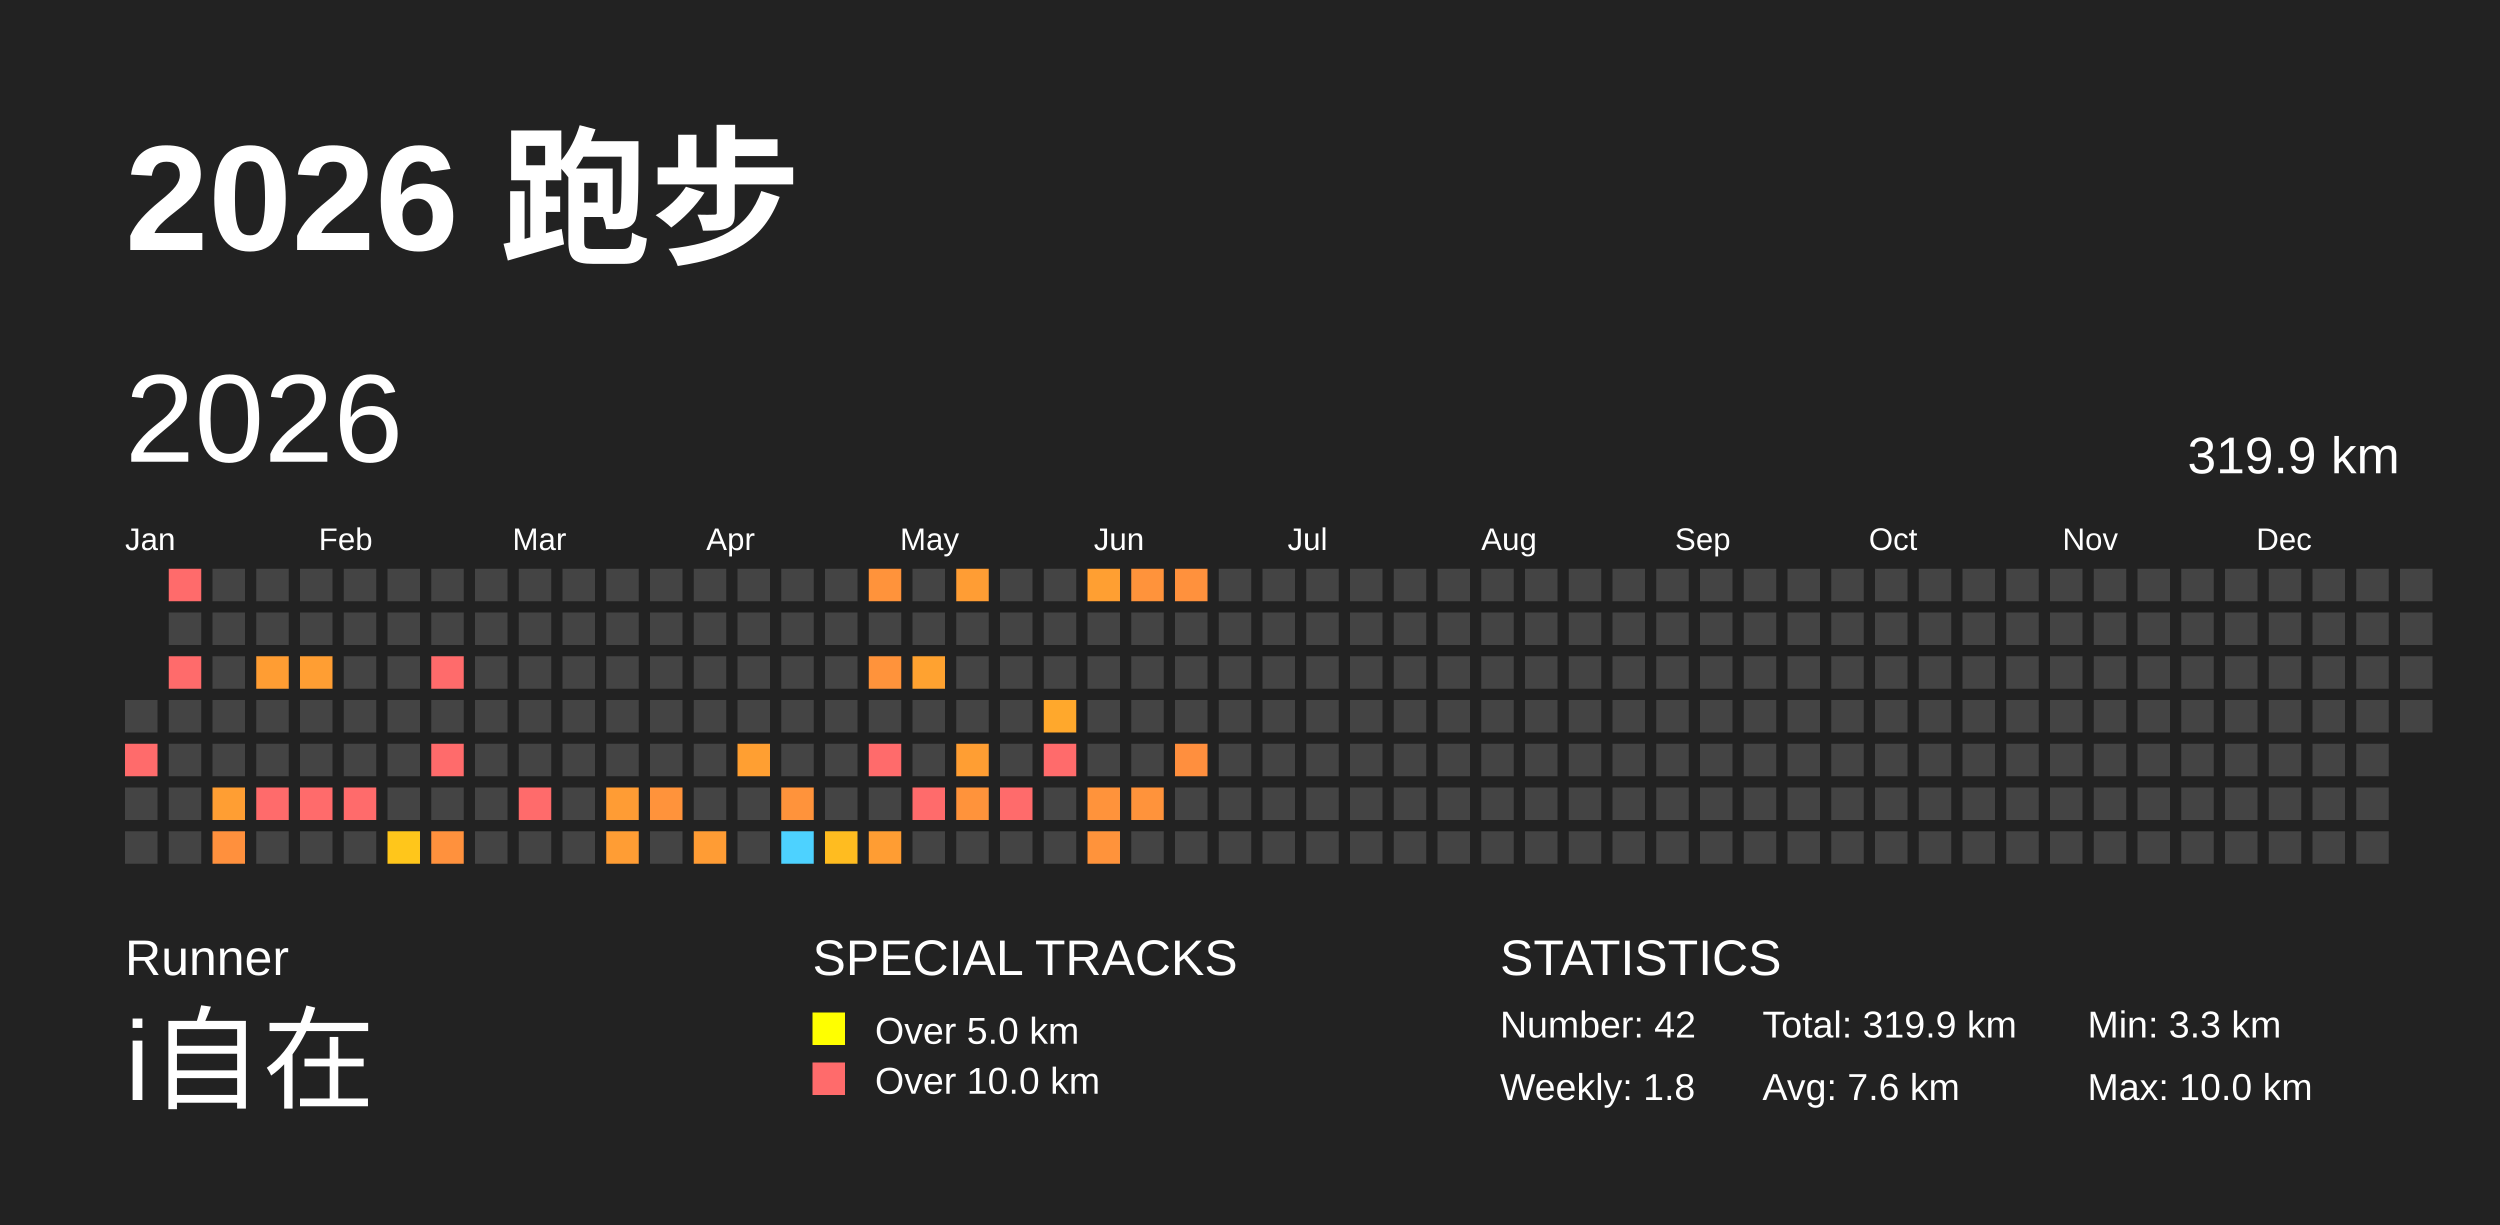
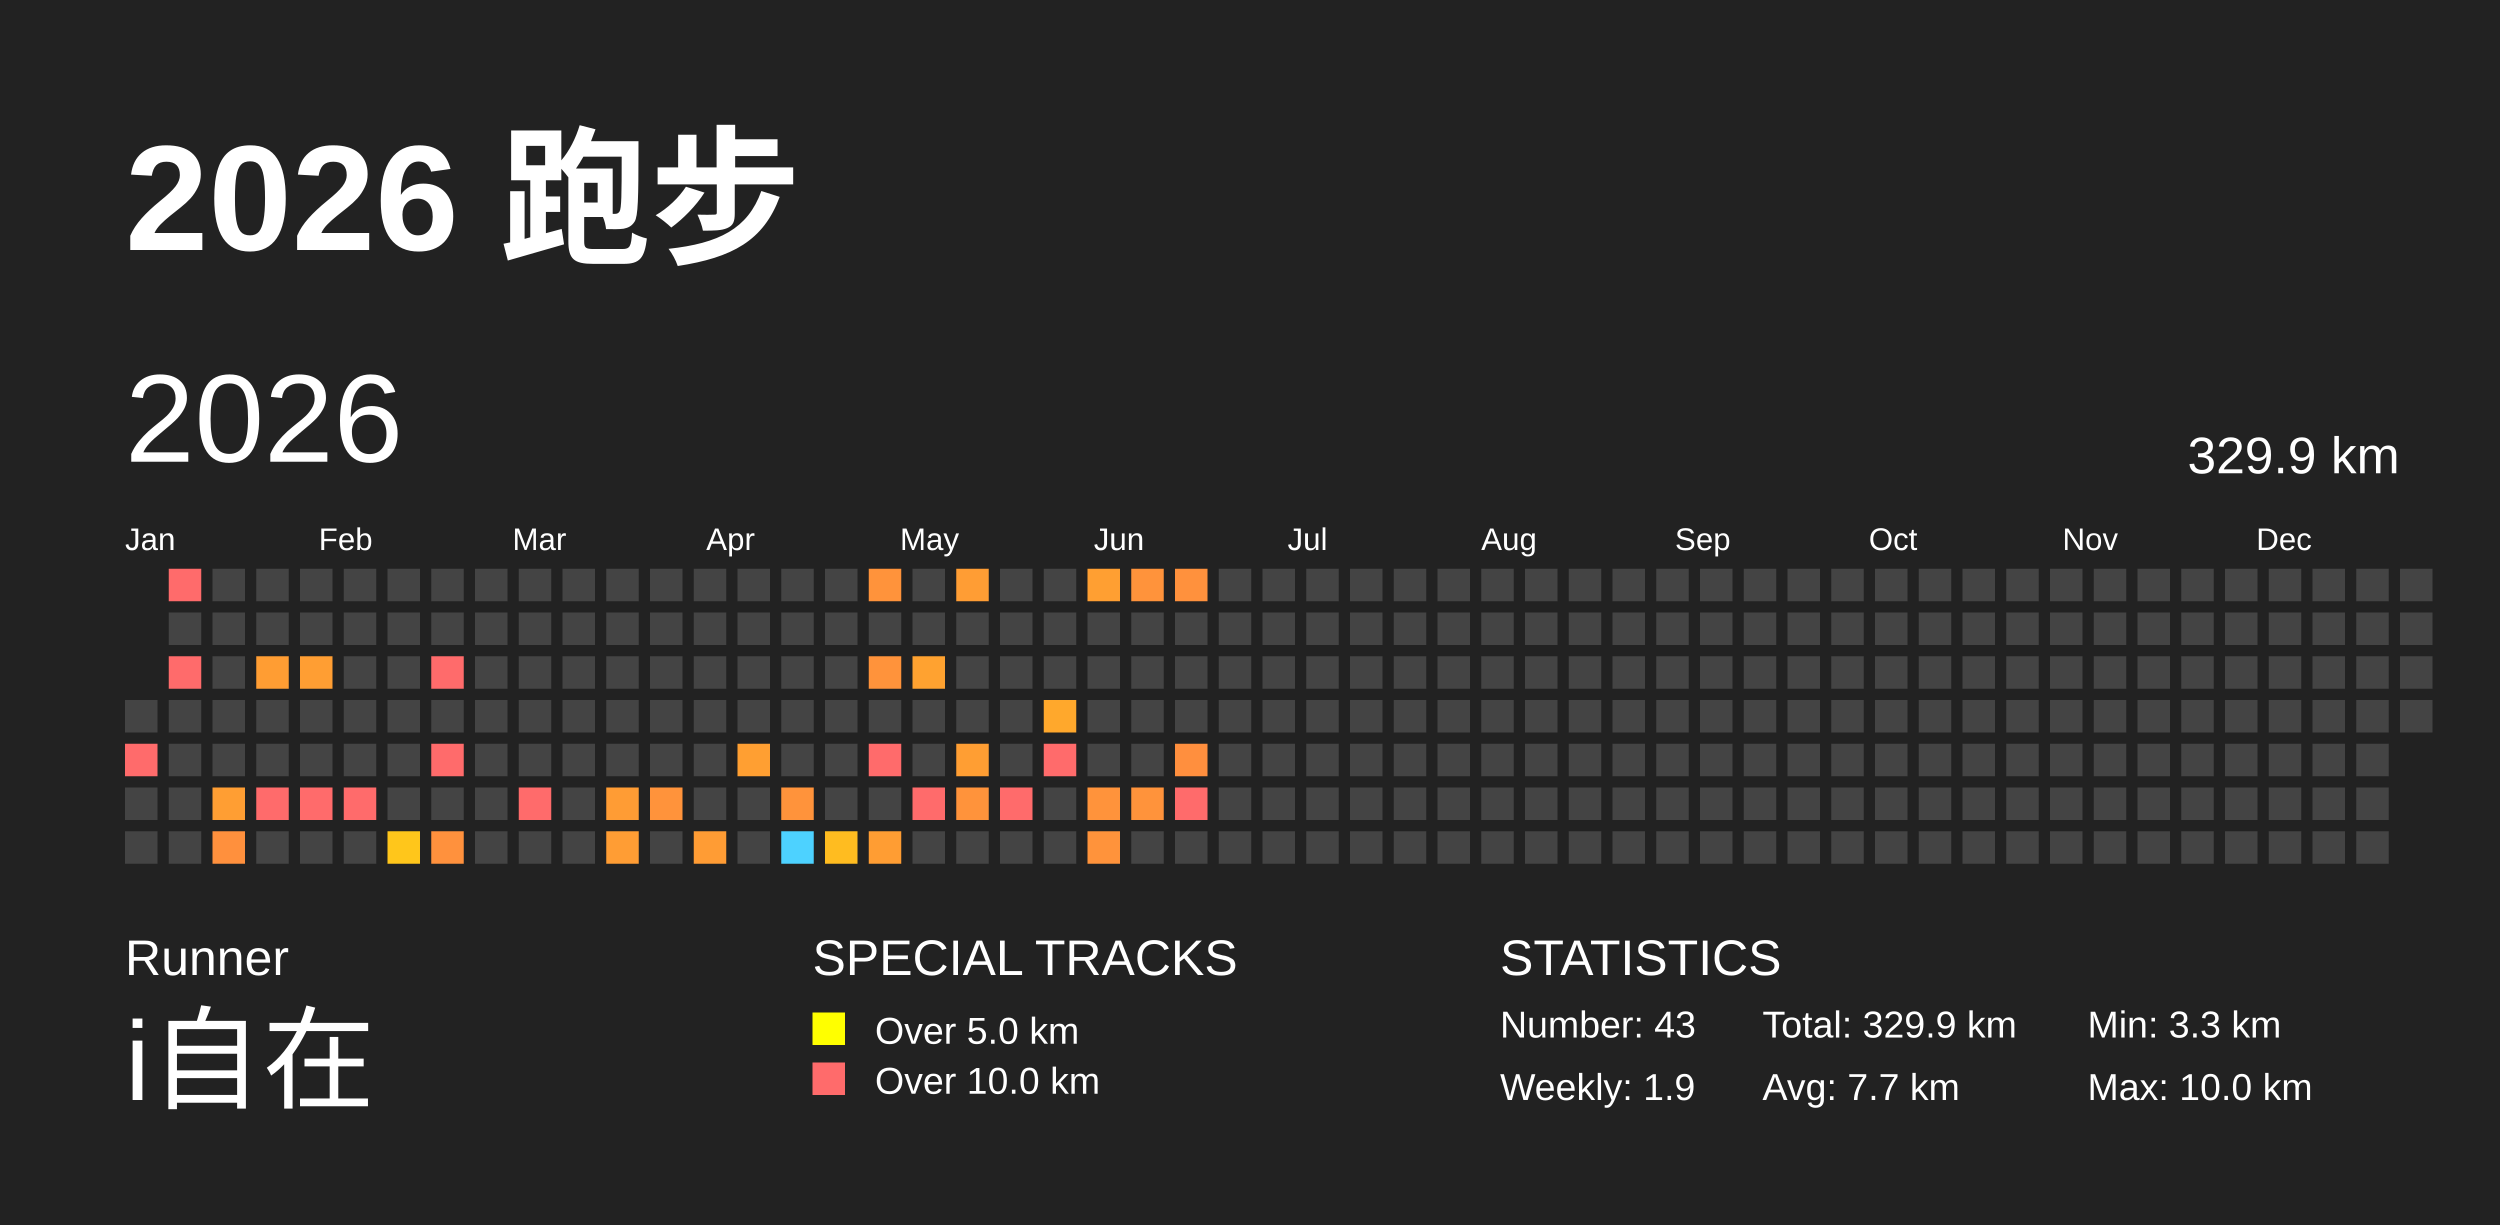
<svg xmlns="http://www.w3.org/2000/svg" baseProfile="full" height="98mm" version="1.1" viewBox="0,0,200,98" width="200mm">
  <defs />
  <rect fill="#222222" height="98" width="200" x="0" y="0" />
  <text fill="#FFFFFF" style="font-size:12px; font-family:Arial; font-weight:bold;" x="10" y="20">2026 跑步</text>
  <text fill="#FFFFFF" style="font-size:4px; font-family:Arial" x="10" y="78">Runner</text>
  <text fill="#FFFFFF" style="font-size:9px; font-family:Arial" x="10" y="88">i自在</text>
  <text fill="#FFFFFF" style="font-size:4px; font-family:Arial" x="65" y="78">SPECIAL TRACKS</text>
  <rect fill="#FFFF00" height="2.6" width="2.6" x="65" y="81" />
  <text fill="#FFFFFF" style="font-size:3px; font-family:Arial" x="70" y="83.5">Over 5.0 km</text>
  <rect fill="#FF6B6B" height="2.6" width="2.6" x="65" y="85" />
  <text fill="#FFFFFF" style="font-size:3px; font-family:Arial" x="70" y="87.5">Over 10.0 km</text>
  <text fill="#FFFFFF" style="font-size:4px; font-family:Arial" x="120" y="78">STATISTICS</text>
-   <text fill="#FFFFFF" style="font-size:3px; font-family:Arial" x="120" y="83">Number: 42</text>
-   <text fill="#FFFFFF" style="font-size:3px; font-family:Arial" x="120" y="88">Weekly: 1.8</text>
-   <text fill="#FFFFFF" style="font-size:3px; font-family:Arial" x="141" y="83">Total: 319.9 km</text>
-   <text fill="#FFFFFF" style="font-size:3px; font-family:Arial" x="141" y="88">Avg: 7.6 km</text>
+   <text fill="#FFFFFF" style="font-size:3px; font-family:Arial" x="120" y="83">Number: 43</text>
+   <text fill="#FFFFFF" style="font-size:3px; font-family:Arial" x="120" y="88">Weekly: 1.9</text>
+   <text fill="#FFFFFF" style="font-size:3px; font-family:Arial" x="141" y="83">Total: 329.9 km</text>
+   <text fill="#FFFFFF" style="font-size:3px; font-family:Arial" x="141" y="88">Avg: 7.7 km</text>
  <text fill="#FFFFFF" style="font-size:3px; font-family:Arial" x="167" y="83">Min: 3.3 km</text>
  <text fill="#FFFFFF" style="font-size:3px; font-family:Arial" x="167" y="88">Max: 10.0 km</text>
  <text dominant-baseline="hanging" fill="#FFFFFF" style="font-size:10.0px; font-family:Arial;" x="10" y="30">2026</text>
-   <text dominant-baseline="hanging" fill="#FFFFFF" style="font-size:4.125px; font-family:Arial;" x="175" y="35">319.9 km</text>
+   <text dominant-baseline="hanging" fill="#FFFFFF" style="font-size:4.125px; font-family:Arial;" x="175" y="35">329.9 km</text>
  <text fill="#FFFFFF" style="font-size:2.5px; font-family:Arial" x="10.0" y="44">Jan</text>
  <text fill="#FFFFFF" style="font-size:2.5px; font-family:Arial" x="25.5" y="44">Feb</text>
  <text fill="#FFFFFF" style="font-size:2.5px; font-family:Arial" x="41.0" y="44">Mar</text>
  <text fill="#FFFFFF" style="font-size:2.5px; font-family:Arial" x="56.5" y="44">Apr</text>
  <text fill="#FFFFFF" style="font-size:2.5px; font-family:Arial" x="72.0" y="44">May</text>
  <text fill="#FFFFFF" style="font-size:2.5px; font-family:Arial" x="87.5" y="44">Jun</text>
  <text fill="#FFFFFF" style="font-size:2.5px; font-family:Arial" x="103.0" y="44">Jul</text>
  <text fill="#FFFFFF" style="font-size:2.5px; font-family:Arial" x="118.5" y="44">Aug</text>
  <text fill="#FFFFFF" style="font-size:2.5px; font-family:Arial" x="134.0" y="44">Sep</text>
  <text fill="#FFFFFF" style="font-size:2.5px; font-family:Arial" x="149.5" y="44">Oct</text>
  <text fill="#FFFFFF" style="font-size:2.5px; font-family:Arial" x="165.0" y="44">Nov</text>
  <text fill="#FFFFFF" style="font-size:2.5px; font-family:Arial" x="180.5" y="44">Dec</text>
  <rect fill="#444444" height="2.6" width="2.6" x="10.0" y="56.0" />
  <rect fill="#FF6B6B" height="2.6" width="2.6" x="10.0" y="59.5" />
  <rect fill="#444444" height="2.6" width="2.6" x="10.0" y="63.0" />
  <rect fill="#444444" height="2.6" width="2.6" x="10.0" y="66.5" />
  <rect fill="#FF6B6B" height="2.6" width="2.6" x="13.5" y="45.5" />
  <rect fill="#444444" height="2.6" width="2.6" x="13.5" y="49.0" />
  <rect fill="#FF6B6B" height="2.6" width="2.6" x="13.5" y="52.5" />
  <rect fill="#444444" height="2.6" width="2.6" x="13.5" y="56.0" />
  <rect fill="#444444" height="2.6" width="2.6" x="13.5" y="59.5" />
  <rect fill="#444444" height="2.6" width="2.6" x="13.5" y="63.0" />
  <rect fill="#444444" height="2.6" width="2.6" x="13.5" y="66.5" />
  <rect fill="#444444" height="2.6" width="2.6" x="17.0" y="45.5" />
  <rect fill="#444444" height="2.6" width="2.6" x="17.0" y="49.0" />
  <rect fill="#444444" height="2.6" width="2.6" x="17.0" y="52.5" />
  <rect fill="#444444" height="2.6" width="2.6" x="17.0" y="56.0" />
  <rect fill="#444444" height="2.6" width="2.6" x="17.0" y="59.5" />
  <rect fill="#ff9e33" height="2.6" width="2.6" x="17.0" y="63.0" />
  <rect fill="#ff903d" height="2.6" width="2.6" x="17.0" y="66.5" />
  <rect fill="#444444" height="2.6" width="2.6" x="20.5" y="45.5" />
  <rect fill="#444444" height="2.6" width="2.6" x="20.5" y="49.0" />
  <rect fill="#ff9d33" height="2.6" width="2.6" x="20.5" y="52.5" />
  <rect fill="#444444" height="2.6" width="2.6" x="20.5" y="56.0" />
  <rect fill="#444444" height="2.6" width="2.6" x="20.5" y="59.5" />
  <rect fill="#FF6B6B" height="2.6" width="2.6" x="20.5" y="63.0" />
  <rect fill="#444444" height="2.6" width="2.6" x="20.5" y="66.5" />
  <rect fill="#444444" height="2.6" width="2.6" x="24.0" y="45.5" />
  <rect fill="#444444" height="2.6" width="2.6" x="24.0" y="49.0" />
  <rect fill="#ff9e33" height="2.6" width="2.6" x="24.0" y="52.5" />
  <rect fill="#444444" height="2.6" width="2.6" x="24.0" y="56.0" />
  <rect fill="#444444" height="2.6" width="2.6" x="24.0" y="59.5" />
  <rect fill="#FF6B6B" height="2.6" width="2.6" x="24.0" y="63.0" />
  <rect fill="#444444" height="2.6" width="2.6" x="24.0" y="66.5" />
  <rect fill="#444444" height="2.6" width="2.6" x="27.5" y="45.5" />
  <rect fill="#444444" height="2.6" width="2.6" x="27.5" y="49.0" />
  <rect fill="#444444" height="2.6" width="2.6" x="27.5" y="52.5" />
  <rect fill="#444444" height="2.6" width="2.6" x="27.5" y="56.0" />
  <rect fill="#444444" height="2.6" width="2.6" x="27.5" y="59.5" />
  <rect fill="#FF6B6B" height="2.6" width="2.6" x="27.5" y="63.0" />
  <rect fill="#444444" height="2.6" width="2.6" x="27.5" y="66.5" />
  <rect fill="#444444" height="2.6" width="2.6" x="31.0" y="45.5" />
  <rect fill="#444444" height="2.6" width="2.6" x="31.0" y="49.0" />
  <rect fill="#444444" height="2.6" width="2.6" x="31.0" y="52.5" />
  <rect fill="#444444" height="2.6" width="2.6" x="31.0" y="56.0" />
  <rect fill="#444444" height="2.6" width="2.6" x="31.0" y="59.5" />
  <rect fill="#444444" height="2.6" width="2.6" x="31.0" y="63.0" />
  <rect fill="#ffc61b" height="2.6" width="2.6" x="31.0" y="66.5" />
  <rect fill="#444444" height="2.6" width="2.6" x="34.5" y="45.5" />
  <rect fill="#444444" height="2.6" width="2.6" x="34.5" y="49.0" />
  <rect fill="#FF6B6B" height="2.6" width="2.6" x="34.5" y="52.5" />
  <rect fill="#444444" height="2.6" width="2.6" x="34.5" y="56.0" />
  <rect fill="#FF6B6B" height="2.6" width="2.6" x="34.5" y="59.5" />
  <rect fill="#444444" height="2.6" width="2.6" x="34.5" y="63.0" />
  <rect fill="#ff913d" height="2.6" width="2.6" x="34.5" y="66.5" />
  <rect fill="#444444" height="2.6" width="2.6" x="38.0" y="45.5" />
  <rect fill="#444444" height="2.6" width="2.6" x="38.0" y="49.0" />
  <rect fill="#444444" height="2.6" width="2.6" x="38.0" y="52.5" />
  <rect fill="#444444" height="2.6" width="2.6" x="38.0" y="56.0" />
  <rect fill="#444444" height="2.6" width="2.6" x="38.0" y="59.5" />
  <rect fill="#444444" height="2.6" width="2.6" x="38.0" y="63.0" />
  <rect fill="#444444" height="2.6" width="2.6" x="38.0" y="66.5" />
  <rect fill="#444444" height="2.6" width="2.6" x="41.5" y="45.5" />
  <rect fill="#444444" height="2.6" width="2.6" x="41.5" y="49.0" />
  <rect fill="#444444" height="2.6" width="2.6" x="41.5" y="52.5" />
  <rect fill="#444444" height="2.6" width="2.6" x="41.5" y="56.0" />
  <rect fill="#444444" height="2.6" width="2.6" x="41.5" y="59.5" />
  <rect fill="#FF6B6B" height="2.6" width="2.6" x="41.5" y="63.0" />
  <rect fill="#444444" height="2.6" width="2.6" x="41.5" y="66.5" />
  <rect fill="#444444" height="2.6" width="2.6" x="45.0" y="45.5" />
  <rect fill="#444444" height="2.6" width="2.6" x="45.0" y="49.0" />
  <rect fill="#444444" height="2.6" width="2.6" x="45.0" y="52.5" />
  <rect fill="#444444" height="2.6" width="2.6" x="45.0" y="56.0" />
  <rect fill="#444444" height="2.6" width="2.6" x="45.0" y="59.5" />
  <rect fill="#444444" height="2.6" width="2.6" x="45.0" y="63.0" />
  <rect fill="#444444" height="2.6" width="2.6" x="45.0" y="66.5" />
  <rect fill="#444444" height="2.6" width="2.6" x="48.5" y="45.5" />
  <rect fill="#444444" height="2.6" width="2.6" x="48.5" y="49.0" />
  <rect fill="#444444" height="2.6" width="2.6" x="48.5" y="52.5" />
  <rect fill="#444444" height="2.6" width="2.6" x="48.5" y="56.0" />
  <rect fill="#444444" height="2.6" width="2.6" x="48.5" y="59.5" />
  <rect fill="#ff9c34" height="2.6" width="2.6" x="48.5" y="63.0" />
  <rect fill="#ff9d34" height="2.6" width="2.6" x="48.5" y="66.5" />
  <rect fill="#444444" height="2.6" width="2.6" x="52.0" y="45.5" />
  <rect fill="#444444" height="2.6" width="2.6" x="52.0" y="49.0" />
  <rect fill="#444444" height="2.6" width="2.6" x="52.0" y="52.5" />
  <rect fill="#444444" height="2.6" width="2.6" x="52.0" y="56.0" />
  <rect fill="#444444" height="2.6" width="2.6" x="52.0" y="59.5" />
  <rect fill="#ff933b" height="2.6" width="2.6" x="52.0" y="63.0" />
  <rect fill="#444444" height="2.6" width="2.6" x="52.0" y="66.5" />
  <rect fill="#444444" height="2.6" width="2.6" x="55.5" y="45.5" />
  <rect fill="#444444" height="2.6" width="2.6" x="55.5" y="49.0" />
  <rect fill="#444444" height="2.6" width="2.6" x="55.5" y="52.5" />
  <rect fill="#444444" height="2.6" width="2.6" x="55.5" y="56.0" />
  <rect fill="#444444" height="2.6" width="2.6" x="55.5" y="59.5" />
  <rect fill="#444444" height="2.6" width="2.6" x="55.5" y="63.0" />
  <rect fill="#ff9c34" height="2.6" width="2.6" x="55.5" y="66.5" />
  <rect fill="#444444" height="2.6" width="2.6" x="59.0" y="45.5" />
  <rect fill="#444444" height="2.6" width="2.6" x="59.0" y="49.0" />
  <rect fill="#444444" height="2.6" width="2.6" x="59.0" y="52.5" />
  <rect fill="#444444" height="2.6" width="2.6" x="59.0" y="56.0" />
  <rect fill="#ff9f32" height="2.6" width="2.6" x="59.0" y="59.5" />
  <rect fill="#444444" height="2.6" width="2.6" x="59.0" y="63.0" />
  <rect fill="#444444" height="2.6" width="2.6" x="59.0" y="66.5" />
  <rect fill="#444444" height="2.6" width="2.6" x="62.5" y="45.5" />
  <rect fill="#444444" height="2.6" width="2.6" x="62.5" y="49.0" />
  <rect fill="#444444" height="2.6" width="2.6" x="62.5" y="52.5" />
  <rect fill="#444444" height="2.6" width="2.6" x="62.5" y="56.0" />
  <rect fill="#444444" height="2.6" width="2.6" x="62.5" y="59.5" />
  <rect fill="#ff933b" height="2.6" width="2.6" x="62.5" y="63.0" />
  <rect fill="#4dd2ff" height="2.6" width="2.6" x="62.5" y="66.5" />
  <rect fill="#444444" height="2.6" width="2.6" x="66.0" y="45.5" />
  <rect fill="#444444" height="2.6" width="2.6" x="66.0" y="49.0" />
  <rect fill="#444444" height="2.6" width="2.6" x="66.0" y="52.5" />
  <rect fill="#444444" height="2.6" width="2.6" x="66.0" y="56.0" />
  <rect fill="#444444" height="2.6" width="2.6" x="66.0" y="59.5" />
  <rect fill="#444444" height="2.6" width="2.6" x="66.0" y="63.0" />
  <rect fill="#ffbc20" height="2.6" width="2.6" x="66.0" y="66.5" />
  <rect fill="#ff933b" height="2.6" width="2.6" x="69.5" y="45.5" />
  <rect fill="#444444" height="2.6" width="2.6" x="69.5" y="49.0" />
  <rect fill="#ff933b" height="2.6" width="2.6" x="69.5" y="52.5" />
  <rect fill="#444444" height="2.6" width="2.6" x="69.5" y="56.0" />
  <rect fill="#FF6B6B" height="2.6" width="2.6" x="69.5" y="59.5" />
  <rect fill="#444444" height="2.6" width="2.6" x="69.5" y="63.0" />
  <rect fill="#ff9d33" height="2.6" width="2.6" x="69.5" y="66.5" />
  <rect fill="#444444" height="2.6" width="2.6" x="73.0" y="45.5" />
  <rect fill="#444444" height="2.6" width="2.6" x="73.0" y="49.0" />
  <rect fill="#ffa230" height="2.6" width="2.6" x="73.0" y="52.5" />
  <rect fill="#444444" height="2.6" width="2.6" x="73.0" y="56.0" />
  <rect fill="#444444" height="2.6" width="2.6" x="73.0" y="59.5" />
  <rect fill="#FF6B6B" height="2.6" width="2.6" x="73.0" y="63.0" />
  <rect fill="#444444" height="2.6" width="2.6" x="73.0" y="66.5" />
  <rect fill="#ff9d34" height="2.6" width="2.6" x="76.5" y="45.5" />
  <rect fill="#444444" height="2.6" width="2.6" x="76.5" y="49.0" />
  <rect fill="#444444" height="2.6" width="2.6" x="76.5" y="52.5" />
  <rect fill="#444444" height="2.6" width="2.6" x="76.5" y="56.0" />
  <rect fill="#ff9e33" height="2.6" width="2.6" x="76.5" y="59.5" />
  <rect fill="#ff933b" height="2.6" width="2.6" x="76.5" y="63.0" />
  <rect fill="#444444" height="2.6" width="2.6" x="76.5" y="66.5" />
  <rect fill="#444444" height="2.6" width="2.6" x="80.0" y="45.5" />
  <rect fill="#444444" height="2.6" width="2.6" x="80.0" y="49.0" />
  <rect fill="#444444" height="2.6" width="2.6" x="80.0" y="52.5" />
  <rect fill="#444444" height="2.6" width="2.6" x="80.0" y="56.0" />
  <rect fill="#444444" height="2.6" width="2.6" x="80.0" y="59.5" />
  <rect fill="#FF6B6B" height="2.6" width="2.6" x="80.0" y="63.0" />
  <rect fill="#444444" height="2.6" width="2.6" x="80.0" y="66.5" />
  <rect fill="#444444" height="2.6" width="2.6" x="83.5" y="45.5" />
  <rect fill="#444444" height="2.6" width="2.6" x="83.5" y="49.0" />
  <rect fill="#444444" height="2.6" width="2.6" x="83.5" y="52.5" />
  <rect fill="#ffa82c" height="2.6" width="2.6" x="83.5" y="56.0" />
  <rect fill="#FF6B6B" height="2.6" width="2.6" x="83.5" y="59.5" />
  <rect fill="#444444" height="2.6" width="2.6" x="83.5" y="63.0" />
  <rect fill="#444444" height="2.6" width="2.6" x="83.5" y="66.5" />
  <rect fill="#ff9f32" height="2.6" width="2.6" x="87.0" y="45.5" />
  <rect fill="#444444" height="2.6" width="2.6" x="87.0" y="49.0" />
  <rect fill="#444444" height="2.6" width="2.6" x="87.0" y="52.5" />
  <rect fill="#444444" height="2.6" width="2.6" x="87.0" y="56.0" />
  <rect fill="#444444" height="2.6" width="2.6" x="87.0" y="59.5" />
  <rect fill="#ff933b" height="2.6" width="2.6" x="87.0" y="63.0" />
  <rect fill="#ff933b" height="2.6" width="2.6" x="87.0" y="66.5" />
  <rect fill="#ff933b" height="2.6" width="2.6" x="90.5" y="45.5" />
  <rect fill="#444444" height="2.6" width="2.6" x="90.5" y="49.0" />
  <rect fill="#444444" height="2.6" width="2.6" x="90.5" y="52.5" />
  <rect fill="#444444" height="2.6" width="2.6" x="90.5" y="56.0" />
  <rect fill="#444444" height="2.6" width="2.6" x="90.5" y="59.5" />
  <rect fill="#ff933b" height="2.6" width="2.6" x="90.5" y="63.0" />
  <rect fill="#444444" height="2.6" width="2.6" x="90.5" y="66.5" />
  <rect fill="#ff913d" height="2.6" width="2.6" x="94.0" y="45.5" />
  <rect fill="#444444" height="2.6" width="2.6" x="94.0" y="49.0" />
  <rect fill="#444444" height="2.6" width="2.6" x="94.0" y="52.5" />
  <rect fill="#444444" height="2.6" width="2.6" x="94.0" y="56.0" />
  <rect fill="#ff8f3e" height="2.6" width="2.6" x="94.0" y="59.5" />
-   <rect fill="#444444" height="2.6" width="2.6" x="94.0" y="63.0" />
+   <rect fill="#FF6B6B" height="2.6" width="2.6" x="94.0" y="63.0" />
  <rect fill="#444444" height="2.6" width="2.6" x="94.0" y="66.5" />
  <rect fill="#444444" height="2.6" width="2.6" x="97.5" y="45.5" />
  <rect fill="#444444" height="2.6" width="2.6" x="97.5" y="49.0" />
  <rect fill="#444444" height="2.6" width="2.6" x="97.5" y="52.5" />
  <rect fill="#444444" height="2.6" width="2.6" x="97.5" y="56.0" />
  <rect fill="#444444" height="2.6" width="2.6" x="97.5" y="59.5" />
  <rect fill="#444444" height="2.6" width="2.6" x="97.5" y="63.0" />
  <rect fill="#444444" height="2.6" width="2.6" x="97.5" y="66.5" />
  <rect fill="#444444" height="2.6" width="2.6" x="101.0" y="45.5" />
  <rect fill="#444444" height="2.6" width="2.6" x="101.0" y="49.0" />
  <rect fill="#444444" height="2.6" width="2.6" x="101.0" y="52.5" />
  <rect fill="#444444" height="2.6" width="2.6" x="101.0" y="56.0" />
  <rect fill="#444444" height="2.6" width="2.6" x="101.0" y="59.5" />
  <rect fill="#444444" height="2.6" width="2.6" x="101.0" y="63.0" />
  <rect fill="#444444" height="2.6" width="2.6" x="101.0" y="66.5" />
  <rect fill="#444444" height="2.6" width="2.6" x="104.5" y="45.5" />
  <rect fill="#444444" height="2.6" width="2.6" x="104.5" y="49.0" />
  <rect fill="#444444" height="2.6" width="2.6" x="104.5" y="52.5" />
  <rect fill="#444444" height="2.6" width="2.6" x="104.5" y="56.0" />
  <rect fill="#444444" height="2.6" width="2.6" x="104.5" y="59.5" />
  <rect fill="#444444" height="2.6" width="2.6" x="104.5" y="63.0" />
  <rect fill="#444444" height="2.6" width="2.6" x="104.5" y="66.5" />
  <rect fill="#444444" height="2.6" width="2.6" x="108.0" y="45.5" />
  <rect fill="#444444" height="2.6" width="2.6" x="108.0" y="49.0" />
  <rect fill="#444444" height="2.6" width="2.6" x="108.0" y="52.5" />
  <rect fill="#444444" height="2.6" width="2.6" x="108.0" y="56.0" />
  <rect fill="#444444" height="2.6" width="2.6" x="108.0" y="59.5" />
  <rect fill="#444444" height="2.6" width="2.6" x="108.0" y="63.0" />
  <rect fill="#444444" height="2.6" width="2.6" x="108.0" y="66.5" />
  <rect fill="#444444" height="2.6" width="2.6" x="111.5" y="45.5" />
  <rect fill="#444444" height="2.6" width="2.6" x="111.5" y="49.0" />
  <rect fill="#444444" height="2.6" width="2.6" x="111.5" y="52.5" />
  <rect fill="#444444" height="2.6" width="2.6" x="111.5" y="56.0" />
  <rect fill="#444444" height="2.6" width="2.6" x="111.5" y="59.5" />
  <rect fill="#444444" height="2.6" width="2.6" x="111.5" y="63.0" />
  <rect fill="#444444" height="2.6" width="2.6" x="111.5" y="66.5" />
  <rect fill="#444444" height="2.6" width="2.6" x="115.0" y="45.5" />
  <rect fill="#444444" height="2.6" width="2.6" x="115.0" y="49.0" />
  <rect fill="#444444" height="2.6" width="2.6" x="115.0" y="52.5" />
  <rect fill="#444444" height="2.6" width="2.6" x="115.0" y="56.0" />
  <rect fill="#444444" height="2.6" width="2.6" x="115.0" y="59.5" />
  <rect fill="#444444" height="2.6" width="2.6" x="115.0" y="63.0" />
  <rect fill="#444444" height="2.6" width="2.6" x="115.0" y="66.5" />
  <rect fill="#444444" height="2.6" width="2.6" x="118.5" y="45.5" />
  <rect fill="#444444" height="2.6" width="2.6" x="118.5" y="49.0" />
  <rect fill="#444444" height="2.6" width="2.6" x="118.5" y="52.5" />
  <rect fill="#444444" height="2.6" width="2.6" x="118.5" y="56.0" />
  <rect fill="#444444" height="2.6" width="2.6" x="118.5" y="59.5" />
  <rect fill="#444444" height="2.6" width="2.6" x="118.5" y="63.0" />
  <rect fill="#444444" height="2.6" width="2.6" x="118.5" y="66.5" />
  <rect fill="#444444" height="2.6" width="2.6" x="122.0" y="45.5" />
  <rect fill="#444444" height="2.6" width="2.6" x="122.0" y="49.0" />
  <rect fill="#444444" height="2.6" width="2.6" x="122.0" y="52.5" />
  <rect fill="#444444" height="2.6" width="2.6" x="122.0" y="56.0" />
  <rect fill="#444444" height="2.6" width="2.6" x="122.0" y="59.5" />
  <rect fill="#444444" height="2.6" width="2.6" x="122.0" y="63.0" />
  <rect fill="#444444" height="2.6" width="2.6" x="122.0" y="66.5" />
  <rect fill="#444444" height="2.6" width="2.6" x="125.5" y="45.5" />
  <rect fill="#444444" height="2.6" width="2.6" x="125.5" y="49.0" />
  <rect fill="#444444" height="2.6" width="2.6" x="125.5" y="52.5" />
  <rect fill="#444444" height="2.6" width="2.6" x="125.5" y="56.0" />
  <rect fill="#444444" height="2.6" width="2.6" x="125.5" y="59.5" />
  <rect fill="#444444" height="2.6" width="2.6" x="125.5" y="63.0" />
  <rect fill="#444444" height="2.6" width="2.6" x="125.5" y="66.5" />
  <rect fill="#444444" height="2.6" width="2.6" x="129.0" y="45.5" />
  <rect fill="#444444" height="2.6" width="2.6" x="129.0" y="49.0" />
  <rect fill="#444444" height="2.6" width="2.6" x="129.0" y="52.5" />
  <rect fill="#444444" height="2.6" width="2.6" x="129.0" y="56.0" />
  <rect fill="#444444" height="2.6" width="2.6" x="129.0" y="59.5" />
  <rect fill="#444444" height="2.6" width="2.6" x="129.0" y="63.0" />
  <rect fill="#444444" height="2.6" width="2.6" x="129.0" y="66.5" />
  <rect fill="#444444" height="2.6" width="2.6" x="132.5" y="45.5" />
  <rect fill="#444444" height="2.6" width="2.6" x="132.5" y="49.0" />
  <rect fill="#444444" height="2.6" width="2.6" x="132.5" y="52.5" />
  <rect fill="#444444" height="2.6" width="2.6" x="132.5" y="56.0" />
  <rect fill="#444444" height="2.6" width="2.6" x="132.5" y="59.5" />
  <rect fill="#444444" height="2.6" width="2.6" x="132.5" y="63.0" />
  <rect fill="#444444" height="2.6" width="2.6" x="132.5" y="66.5" />
  <rect fill="#444444" height="2.6" width="2.6" x="136.0" y="45.5" />
  <rect fill="#444444" height="2.6" width="2.6" x="136.0" y="49.0" />
  <rect fill="#444444" height="2.6" width="2.6" x="136.0" y="52.5" />
  <rect fill="#444444" height="2.6" width="2.6" x="136.0" y="56.0" />
  <rect fill="#444444" height="2.6" width="2.6" x="136.0" y="59.5" />
  <rect fill="#444444" height="2.6" width="2.6" x="136.0" y="63.0" />
  <rect fill="#444444" height="2.6" width="2.6" x="136.0" y="66.5" />
  <rect fill="#444444" height="2.6" width="2.6" x="139.5" y="45.5" />
  <rect fill="#444444" height="2.6" width="2.6" x="139.5" y="49.0" />
  <rect fill="#444444" height="2.6" width="2.6" x="139.5" y="52.5" />
  <rect fill="#444444" height="2.6" width="2.6" x="139.5" y="56.0" />
  <rect fill="#444444" height="2.6" width="2.6" x="139.5" y="59.5" />
  <rect fill="#444444" height="2.6" width="2.6" x="139.5" y="63.0" />
  <rect fill="#444444" height="2.6" width="2.6" x="139.5" y="66.5" />
  <rect fill="#444444" height="2.6" width="2.6" x="143.0" y="45.5" />
  <rect fill="#444444" height="2.6" width="2.6" x="143.0" y="49.0" />
  <rect fill="#444444" height="2.6" width="2.6" x="143.0" y="52.5" />
  <rect fill="#444444" height="2.6" width="2.6" x="143.0" y="56.0" />
  <rect fill="#444444" height="2.6" width="2.6" x="143.0" y="59.5" />
  <rect fill="#444444" height="2.6" width="2.6" x="143.0" y="63.0" />
  <rect fill="#444444" height="2.6" width="2.6" x="143.0" y="66.5" />
  <rect fill="#444444" height="2.6" width="2.6" x="146.5" y="45.5" />
  <rect fill="#444444" height="2.6" width="2.6" x="146.5" y="49.0" />
  <rect fill="#444444" height="2.6" width="2.6" x="146.5" y="52.5" />
  <rect fill="#444444" height="2.6" width="2.6" x="146.5" y="56.0" />
  <rect fill="#444444" height="2.6" width="2.6" x="146.5" y="59.5" />
  <rect fill="#444444" height="2.6" width="2.6" x="146.5" y="63.0" />
  <rect fill="#444444" height="2.6" width="2.6" x="146.5" y="66.5" />
  <rect fill="#444444" height="2.6" width="2.6" x="150.0" y="45.5" />
  <rect fill="#444444" height="2.6" width="2.6" x="150.0" y="49.0" />
  <rect fill="#444444" height="2.6" width="2.6" x="150.0" y="52.5" />
  <rect fill="#444444" height="2.6" width="2.6" x="150.0" y="56.0" />
  <rect fill="#444444" height="2.6" width="2.6" x="150.0" y="59.5" />
  <rect fill="#444444" height="2.6" width="2.6" x="150.0" y="63.0" />
  <rect fill="#444444" height="2.6" width="2.6" x="150.0" y="66.5" />
  <rect fill="#444444" height="2.6" width="2.6" x="153.5" y="45.5" />
  <rect fill="#444444" height="2.6" width="2.6" x="153.5" y="49.0" />
  <rect fill="#444444" height="2.6" width="2.6" x="153.5" y="52.5" />
  <rect fill="#444444" height="2.6" width="2.6" x="153.5" y="56.0" />
  <rect fill="#444444" height="2.6" width="2.6" x="153.5" y="59.5" />
  <rect fill="#444444" height="2.6" width="2.6" x="153.5" y="63.0" />
  <rect fill="#444444" height="2.6" width="2.6" x="153.5" y="66.5" />
  <rect fill="#444444" height="2.6" width="2.6" x="157.0" y="45.5" />
  <rect fill="#444444" height="2.6" width="2.6" x="157.0" y="49.0" />
  <rect fill="#444444" height="2.6" width="2.6" x="157.0" y="52.5" />
  <rect fill="#444444" height="2.6" width="2.6" x="157.0" y="56.0" />
  <rect fill="#444444" height="2.6" width="2.6" x="157.0" y="59.5" />
  <rect fill="#444444" height="2.6" width="2.6" x="157.0" y="63.0" />
  <rect fill="#444444" height="2.6" width="2.6" x="157.0" y="66.5" />
  <rect fill="#444444" height="2.6" width="2.6" x="160.5" y="45.5" />
  <rect fill="#444444" height="2.6" width="2.6" x="160.5" y="49.0" />
  <rect fill="#444444" height="2.6" width="2.6" x="160.5" y="52.5" />
  <rect fill="#444444" height="2.6" width="2.6" x="160.5" y="56.0" />
  <rect fill="#444444" height="2.6" width="2.6" x="160.5" y="59.5" />
  <rect fill="#444444" height="2.6" width="2.6" x="160.5" y="63.0" />
  <rect fill="#444444" height="2.6" width="2.6" x="160.5" y="66.5" />
  <rect fill="#444444" height="2.6" width="2.6" x="164.0" y="45.5" />
  <rect fill="#444444" height="2.6" width="2.6" x="164.0" y="49.0" />
  <rect fill="#444444" height="2.6" width="2.6" x="164.0" y="52.5" />
  <rect fill="#444444" height="2.6" width="2.6" x="164.0" y="56.0" />
  <rect fill="#444444" height="2.6" width="2.6" x="164.0" y="59.5" />
  <rect fill="#444444" height="2.6" width="2.6" x="164.0" y="63.0" />
  <rect fill="#444444" height="2.6" width="2.6" x="164.0" y="66.5" />
  <rect fill="#444444" height="2.6" width="2.6" x="167.5" y="45.5" />
  <rect fill="#444444" height="2.6" width="2.6" x="167.5" y="49.0" />
  <rect fill="#444444" height="2.6" width="2.6" x="167.5" y="52.5" />
  <rect fill="#444444" height="2.6" width="2.6" x="167.5" y="56.0" />
  <rect fill="#444444" height="2.6" width="2.6" x="167.5" y="59.5" />
  <rect fill="#444444" height="2.6" width="2.6" x="167.5" y="63.0" />
  <rect fill="#444444" height="2.6" width="2.6" x="167.5" y="66.5" />
  <rect fill="#444444" height="2.6" width="2.6" x="171.0" y="45.5" />
  <rect fill="#444444" height="2.6" width="2.6" x="171.0" y="49.0" />
  <rect fill="#444444" height="2.6" width="2.6" x="171.0" y="52.5" />
  <rect fill="#444444" height="2.6" width="2.6" x="171.0" y="56.0" />
  <rect fill="#444444" height="2.6" width="2.6" x="171.0" y="59.5" />
  <rect fill="#444444" height="2.6" width="2.6" x="171.0" y="63.0" />
  <rect fill="#444444" height="2.6" width="2.6" x="171.0" y="66.5" />
  <rect fill="#444444" height="2.6" width="2.6" x="174.5" y="45.5" />
  <rect fill="#444444" height="2.6" width="2.6" x="174.5" y="49.0" />
  <rect fill="#444444" height="2.6" width="2.6" x="174.5" y="52.5" />
  <rect fill="#444444" height="2.6" width="2.6" x="174.5" y="56.0" />
  <rect fill="#444444" height="2.6" width="2.6" x="174.5" y="59.5" />
  <rect fill="#444444" height="2.6" width="2.6" x="174.5" y="63.0" />
  <rect fill="#444444" height="2.6" width="2.6" x="174.5" y="66.5" />
  <rect fill="#444444" height="2.6" width="2.6" x="178.0" y="45.5" />
  <rect fill="#444444" height="2.6" width="2.6" x="178.0" y="49.0" />
  <rect fill="#444444" height="2.6" width="2.6" x="178.0" y="52.5" />
  <rect fill="#444444" height="2.6" width="2.6" x="178.0" y="56.0" />
  <rect fill="#444444" height="2.6" width="2.6" x="178.0" y="59.5" />
  <rect fill="#444444" height="2.6" width="2.6" x="178.0" y="63.0" />
  <rect fill="#444444" height="2.6" width="2.6" x="178.0" y="66.5" />
  <rect fill="#444444" height="2.6" width="2.6" x="181.5" y="45.5" />
  <rect fill="#444444" height="2.6" width="2.6" x="181.5" y="49.0" />
  <rect fill="#444444" height="2.6" width="2.6" x="181.5" y="52.5" />
  <rect fill="#444444" height="2.6" width="2.6" x="181.5" y="56.0" />
  <rect fill="#444444" height="2.6" width="2.6" x="181.5" y="59.5" />
  <rect fill="#444444" height="2.6" width="2.6" x="181.5" y="63.0" />
  <rect fill="#444444" height="2.6" width="2.6" x="181.5" y="66.5" />
  <rect fill="#444444" height="2.6" width="2.6" x="185.0" y="45.5" />
  <rect fill="#444444" height="2.6" width="2.6" x="185.0" y="49.0" />
  <rect fill="#444444" height="2.6" width="2.6" x="185.0" y="52.5" />
  <rect fill="#444444" height="2.6" width="2.6" x="185.0" y="56.0" />
  <rect fill="#444444" height="2.6" width="2.6" x="185.0" y="59.5" />
  <rect fill="#444444" height="2.6" width="2.6" x="185.0" y="63.0" />
  <rect fill="#444444" height="2.6" width="2.6" x="185.0" y="66.5" />
  <rect fill="#444444" height="2.6" width="2.6" x="188.5" y="45.5" />
  <rect fill="#444444" height="2.6" width="2.6" x="188.5" y="49.0" />
  <rect fill="#444444" height="2.6" width="2.6" x="188.5" y="52.5" />
  <rect fill="#444444" height="2.6" width="2.6" x="188.5" y="56.0" />
  <rect fill="#444444" height="2.6" width="2.6" x="188.5" y="59.5" />
  <rect fill="#444444" height="2.6" width="2.6" x="188.5" y="63.0" />
  <rect fill="#444444" height="2.6" width="2.6" x="188.5" y="66.5" />
  <rect fill="#444444" height="2.6" width="2.6" x="192.0" y="45.5" />
  <rect fill="#444444" height="2.6" width="2.6" x="192.0" y="49.0" />
  <rect fill="#444444" height="2.6" width="2.6" x="192.0" y="52.5" />
  <rect fill="#444444" height="2.6" width="2.6" x="192.0" y="56.0" />
</svg>
